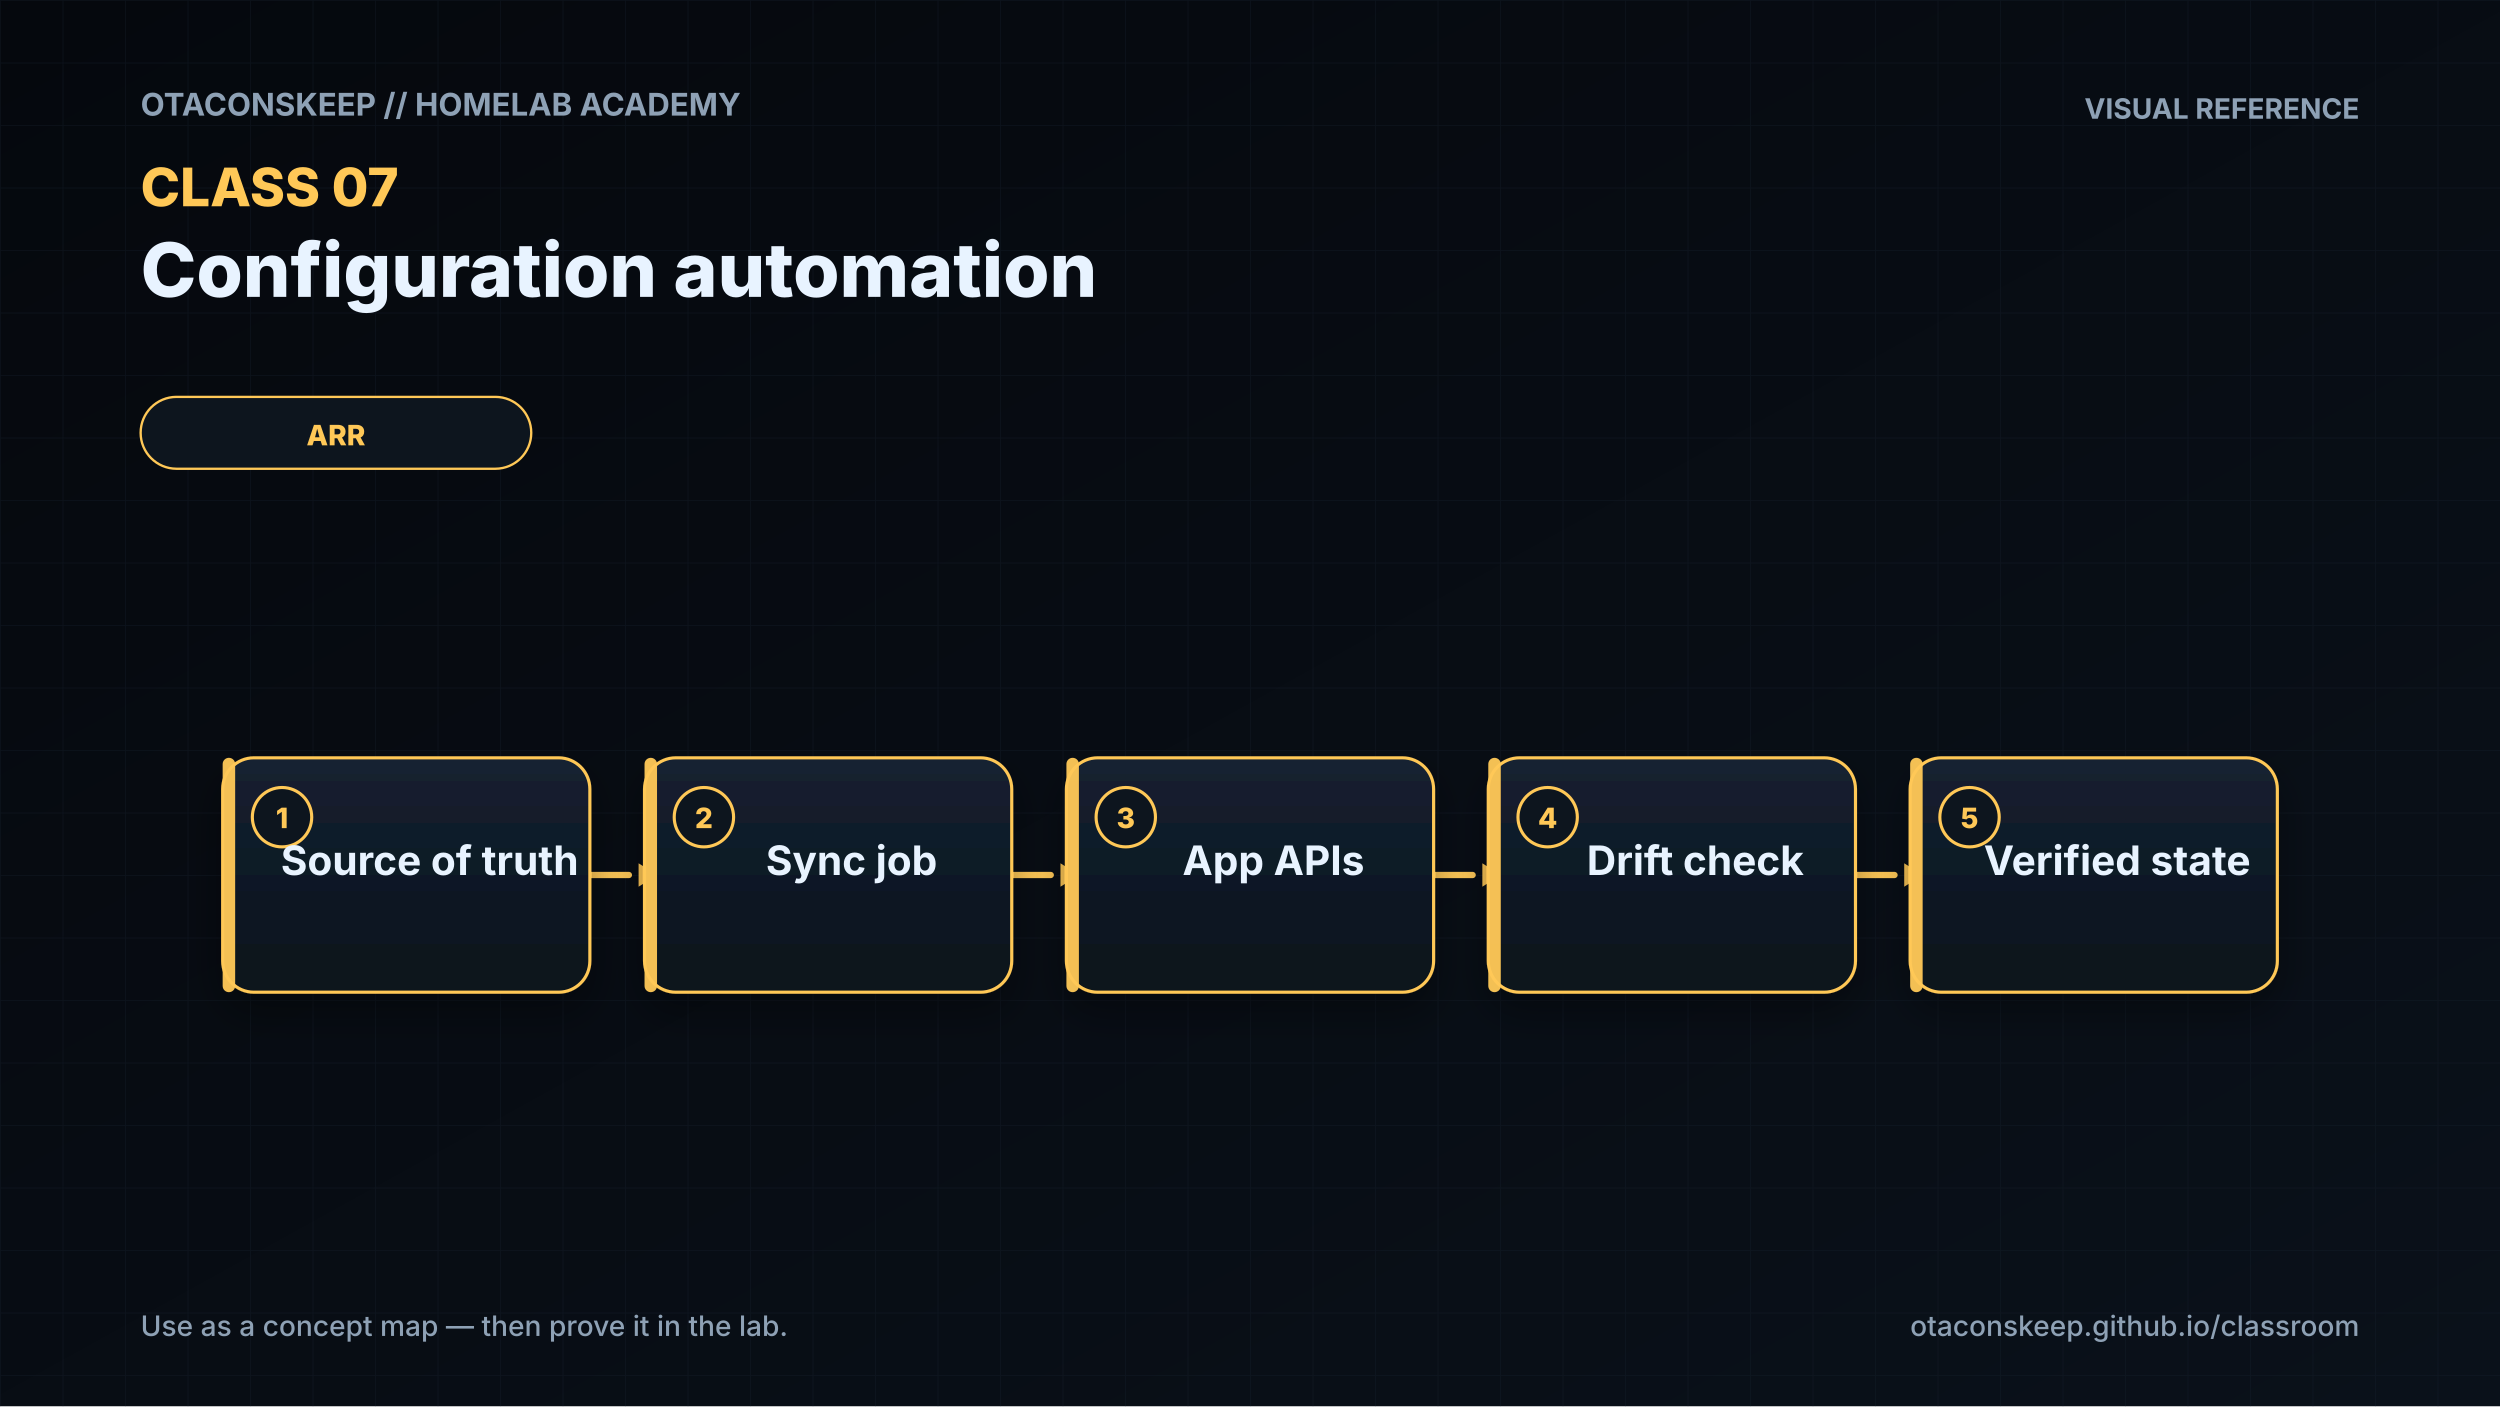
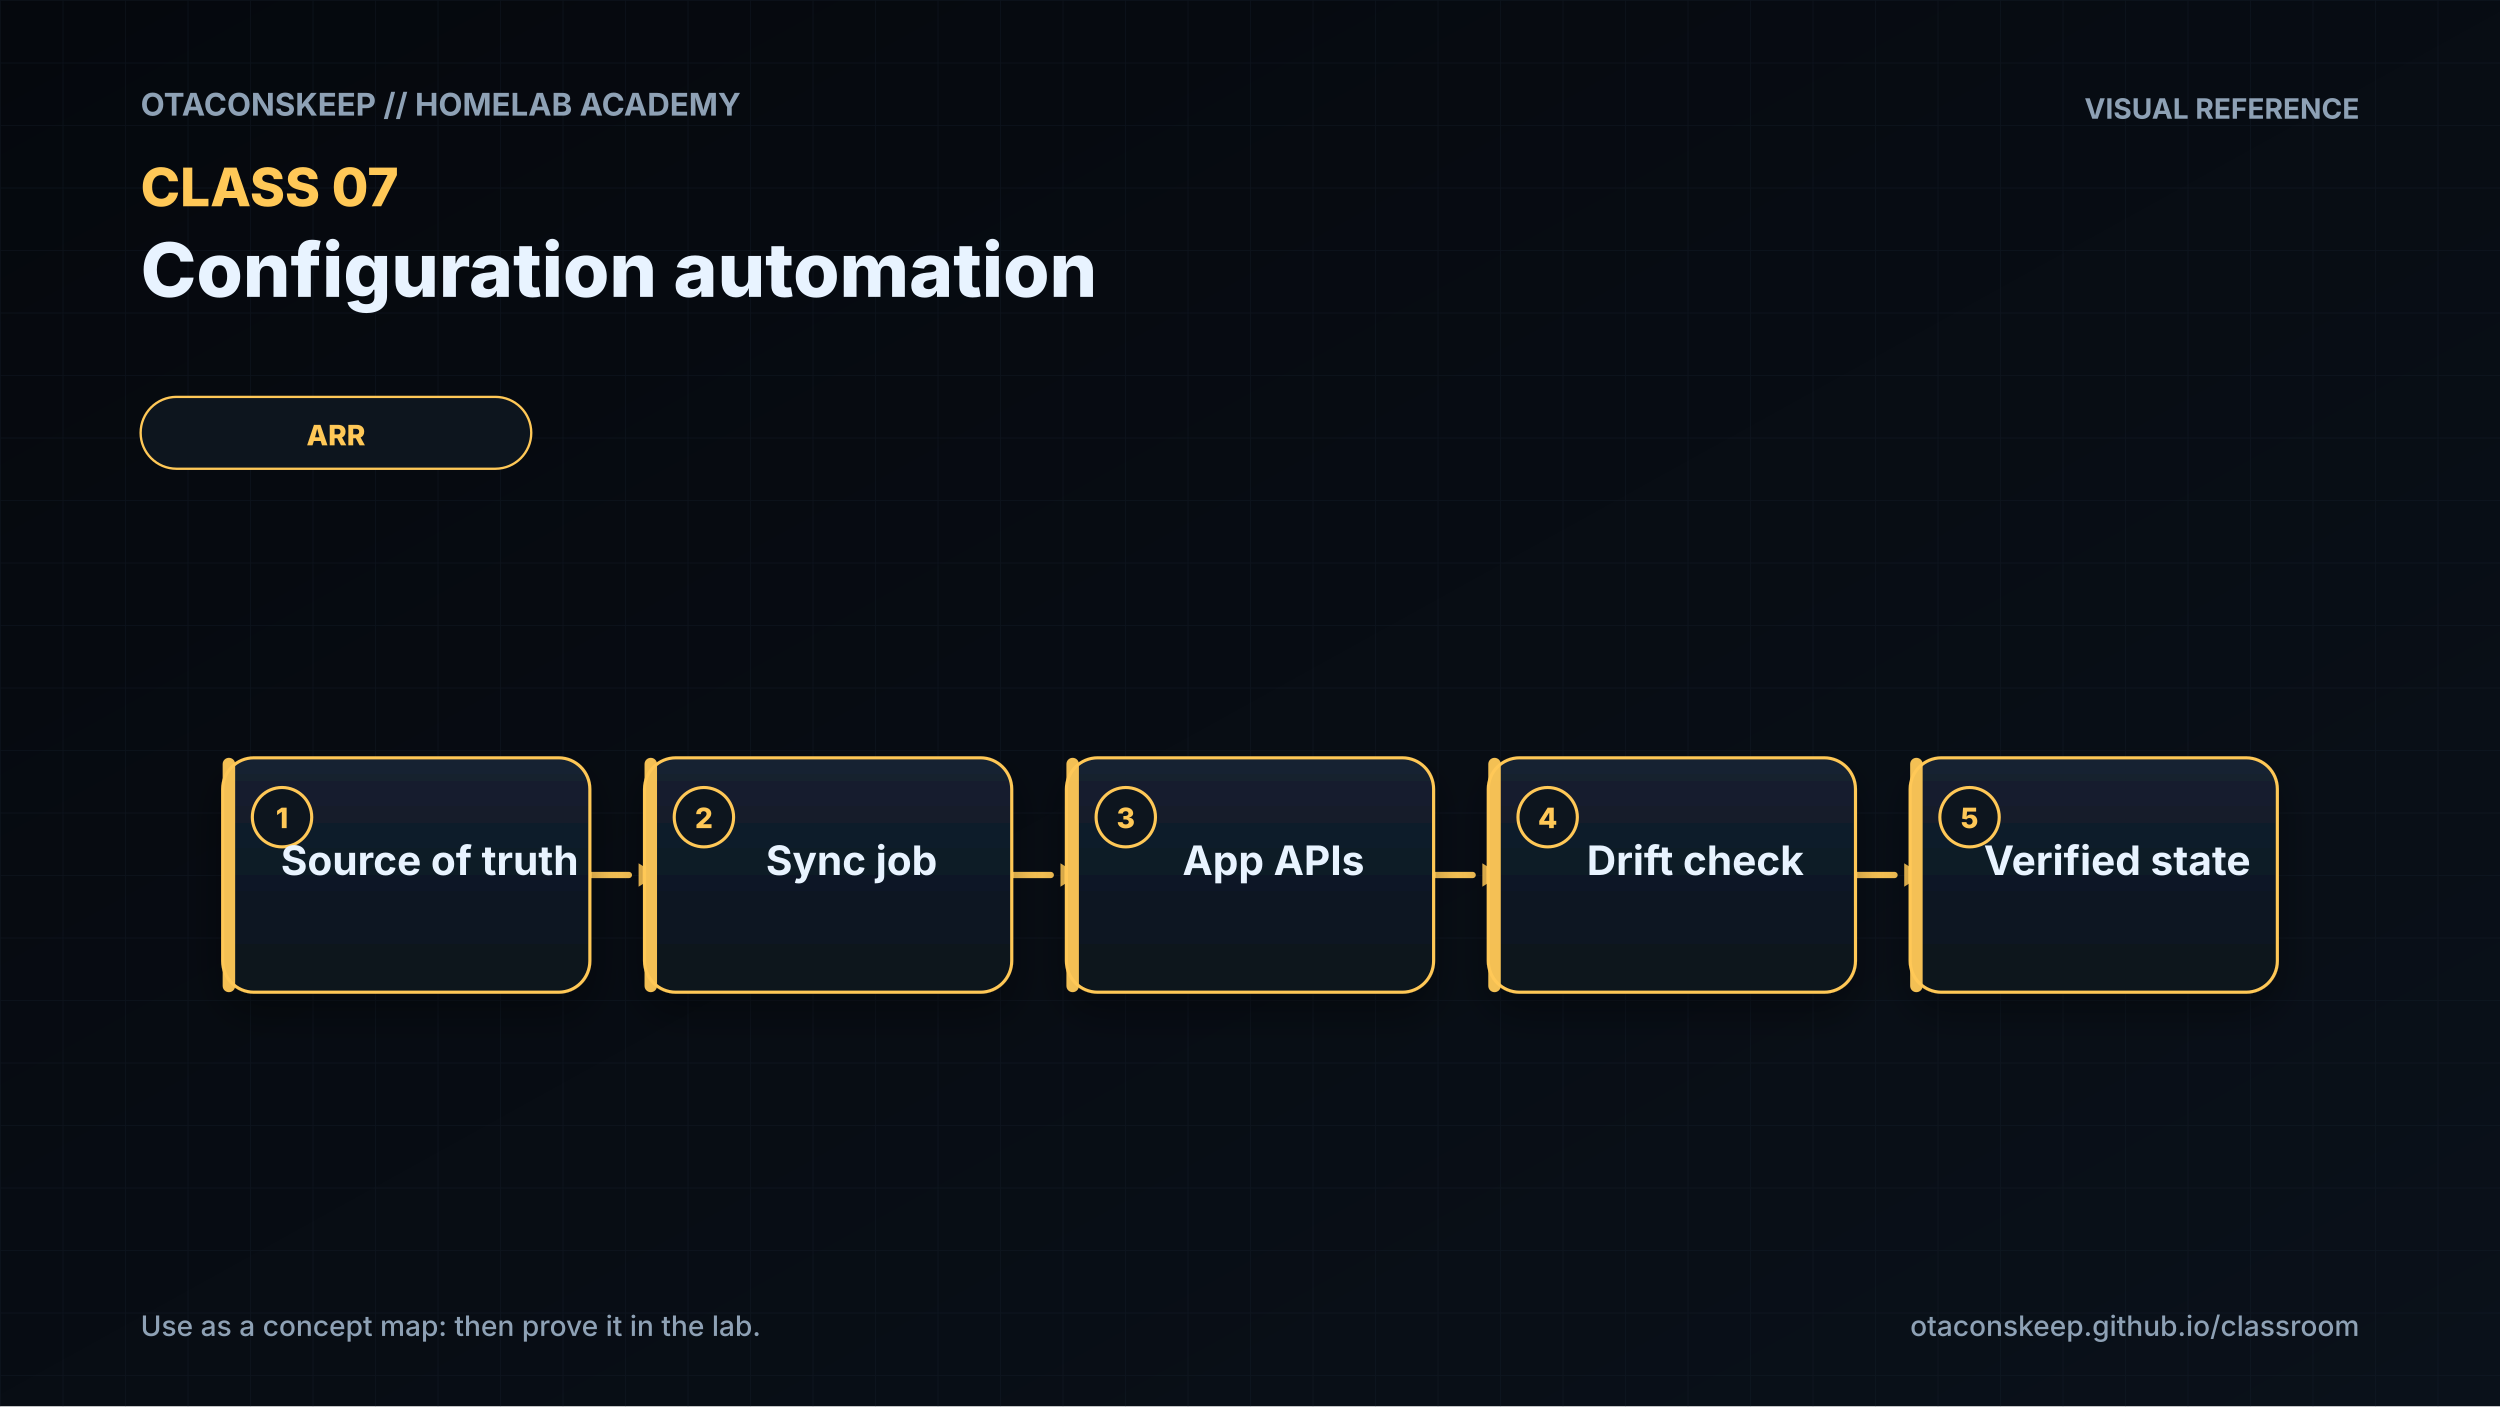
<svg xmlns="http://www.w3.org/2000/svg" width="1600" height="900" viewBox="0 0 1600 900">
  <defs>
    <linearGradient id="bg" x1="0" y1="0" x2="1" y2="1">
      <stop offset="0" stop-color="#05080d" />
      <stop offset="1" stop-color="#0a111a" />
    </linearGradient>
    <linearGradient id="glass" x1="0" y1="0" x2="0" y2="1">
      <stop offset="0" stop-color="#142131" />
      <stop offset="1" stop-color="#0b121b" />
    </linearGradient>
    <filter id="shadow" x="-30%" y="-30%" width="160%" height="160%">
      <feDropShadow dx="0" dy="12" stdDeviation="12" flood-color="#000" flood-opacity="0.35" />
    </filter>
    <filter id="glow">
      <feGaussianBlur stdDeviation="4" result="blur" />
      <feMerge>
        <feMergeNode in="blur" />
        <feMergeNode in="SourceGraphic" />
      </feMerge>
    </filter>
    <pattern id="grid" width="40" height="40" patternUnits="userSpaceOnUse">
      <path d="M 40 0 L 0 0 0 40" fill="none" stroke="#182331" stroke-width="1" opacity="0.55" />
    </pattern>
  </defs>
  <rect width="100%" height="100%" fill="url(#bg)" />
  <rect width="100%" height="100%" fill="url(#grid)" opacity="0.65" />
  <text x="90" y="74" font-family="Inter,Segoe UI,Arial,sans-serif" font-size="20" font-weight="700" fill="#8ea1b5" text-anchor="start" opacity="1">OTACONSKEEP // HOMELAB ACADEMY</text>
  <text x="90" y="132" font-family="Inter,Segoe UI,Arial,sans-serif" font-size="34" font-weight="800" fill="#ffc857" text-anchor="start" opacity="1">CLASS 07</text>
  <text x="90" y="190" font-family="Inter,Segoe UI,Arial,sans-serif" font-size="48" font-weight="800" fill="#e8f3ff" text-anchor="start" opacity="1">Configuration automation</text>
  <rect x="90" y="254" width="250" height="46" rx="23" fill="#0d151e" stroke="#ffc857" stroke-width="1.5" opacity="1" />
  <text x="215" y="285" font-family="Inter,Segoe UI,Arial,sans-serif" font-size="18" font-weight="800" fill="#ffc857" text-anchor="middle" opacity="1">ARR</text>
  <text x="1510" y="76" font-family="Inter,Segoe UI,Arial,sans-serif" font-size="18" font-weight="700" fill="#8ea1b5" text-anchor="end" opacity="1">VISUAL REFERENCE</text>
  <line x1="369.5" y1="560" x2="402.5" y2="560.0" stroke="#ffc857" stroke-width="4" stroke-linecap="round" />
  <polygon points="420.5,560 408.7,567.5 408.7,552.5" fill="#ffc857" />
  <line x1="639.5" y1="560" x2="672.5" y2="560.0" stroke="#ffc857" stroke-width="4" stroke-linecap="round" />
  <polygon points="690.5,560 678.7,567.5 678.7,552.5" fill="#ffc857" />
  <line x1="909.5" y1="560" x2="942.5" y2="560.0" stroke="#ffc857" stroke-width="4" stroke-linecap="round" />
  <polygon points="960.5,560 948.7,567.5 948.7,552.5" fill="#ffc857" />
  <line x1="1179.5" y1="560" x2="1212.5" y2="560.0" stroke="#ffc857" stroke-width="4" stroke-linecap="round" />
  <polygon points="1230.5,560 1218.7,567.5 1218.7,552.5" fill="#ffc857" />
  <rect x="142.5" y="485.0" width="235" height="150" rx="20" fill="url(#glass)" stroke="#ffc857" stroke-width="2" opacity="1" filter="url(#shadow)" />
  <rect x="142.5" y="485.0" width="8" height="150" rx="4" fill="#ffc857" opacity="0.95" />
  <circle cx="180.5" cy="523.0" r="19" fill="#0d151e" stroke="#ffc857" stroke-width="2" />
  <text x="180.5" y="530.0" font-family="Inter,Segoe UI,Arial,sans-serif" font-size="18" font-weight="800" fill="#ffc857" text-anchor="middle" opacity="1">1</text>
  <text x="275.0" y="560" font-family="Inter,Segoe UI,Arial,sans-serif" font-size="26" font-weight="700" fill="#e8f3ff" text-anchor="middle" opacity="1">Source of truth</text>
  <rect x="412.5" y="485.0" width="235" height="150" rx="20" fill="url(#glass)" stroke="#ffc857" stroke-width="2" opacity="1" filter="url(#shadow)" />
  <rect x="412.5" y="485.0" width="8" height="150" rx="4" fill="#ffc857" opacity="0.95" />
  <circle cx="450.5" cy="523.0" r="19" fill="#0d151e" stroke="#ffc857" stroke-width="2" />
  <text x="450.5" y="530.0" font-family="Inter,Segoe UI,Arial,sans-serif" font-size="18" font-weight="800" fill="#ffc857" text-anchor="middle" opacity="1">2</text>
  <text x="545.0" y="560" font-family="Inter,Segoe UI,Arial,sans-serif" font-size="26" font-weight="700" fill="#e8f3ff" text-anchor="middle" opacity="1">Sync job</text>
  <rect x="682.5" y="485.0" width="235" height="150" rx="20" fill="url(#glass)" stroke="#ffc857" stroke-width="2" opacity="1" filter="url(#shadow)" />
  <rect x="682.5" y="485.0" width="8" height="150" rx="4" fill="#ffc857" opacity="0.95" />
  <circle cx="720.5" cy="523.0" r="19" fill="#0d151e" stroke="#ffc857" stroke-width="2" />
  <text x="720.5" y="530.0" font-family="Inter,Segoe UI,Arial,sans-serif" font-size="18" font-weight="800" fill="#ffc857" text-anchor="middle" opacity="1">3</text>
  <text x="815.0" y="560" font-family="Inter,Segoe UI,Arial,sans-serif" font-size="26" font-weight="700" fill="#e8f3ff" text-anchor="middle" opacity="1">App APIs</text>
  <rect x="952.5" y="485.0" width="235" height="150" rx="20" fill="url(#glass)" stroke="#ffc857" stroke-width="2" opacity="1" filter="url(#shadow)" />
  <rect x="952.5" y="485.0" width="8" height="150" rx="4" fill="#ffc857" opacity="0.95" />
  <circle cx="990.5" cy="523.0" r="19" fill="#0d151e" stroke="#ffc857" stroke-width="2" />
  <text x="990.5" y="530.0" font-family="Inter,Segoe UI,Arial,sans-serif" font-size="18" font-weight="800" fill="#ffc857" text-anchor="middle" opacity="1">4</text>
  <text x="1085.0" y="560" font-family="Inter,Segoe UI,Arial,sans-serif" font-size="26" font-weight="700" fill="#e8f3ff" text-anchor="middle" opacity="1">Drift check</text>
  <rect x="1222.5" y="485.0" width="235" height="150" rx="20" fill="url(#glass)" stroke="#ffc857" stroke-width="2" opacity="1" filter="url(#shadow)" />
  <rect x="1222.5" y="485.0" width="8" height="150" rx="4" fill="#ffc857" opacity="0.95" />
  <circle cx="1260.5" cy="523.0" r="19" fill="#0d151e" stroke="#ffc857" stroke-width="2" />
  <text x="1260.5" y="530.0" font-family="Inter,Segoe UI,Arial,sans-serif" font-size="18" font-weight="800" fill="#ffc857" text-anchor="middle" opacity="1">5</text>
  <text x="1355.0" y="560" font-family="Inter,Segoe UI,Arial,sans-serif" font-size="26" font-weight="700" fill="#e8f3ff" text-anchor="middle" opacity="1">Verified state</text>
-   <text x="90" y="855" font-family="Inter,Segoe UI,Arial,sans-serif" font-size="18" font-weight="500" fill="#8ea1b5" text-anchor="start" opacity="1">Use as a concept map — then prove it in the lab.</text>
+   <text x="90" y="855" font-family="Inter,Segoe UI,Arial,sans-serif" font-size="18" font-weight="500" fill="#8ea1b5" text-anchor="start" opacity="1">Use as a concept map: then prove it in the lab.</text>
  <text x="1510" y="855" font-family="Inter,Segoe UI,Arial,sans-serif" font-size="18" font-weight="500" fill="#8ea1b5" text-anchor="end" opacity="1">otaconskeep.github.io/classroom</text>
</svg>
